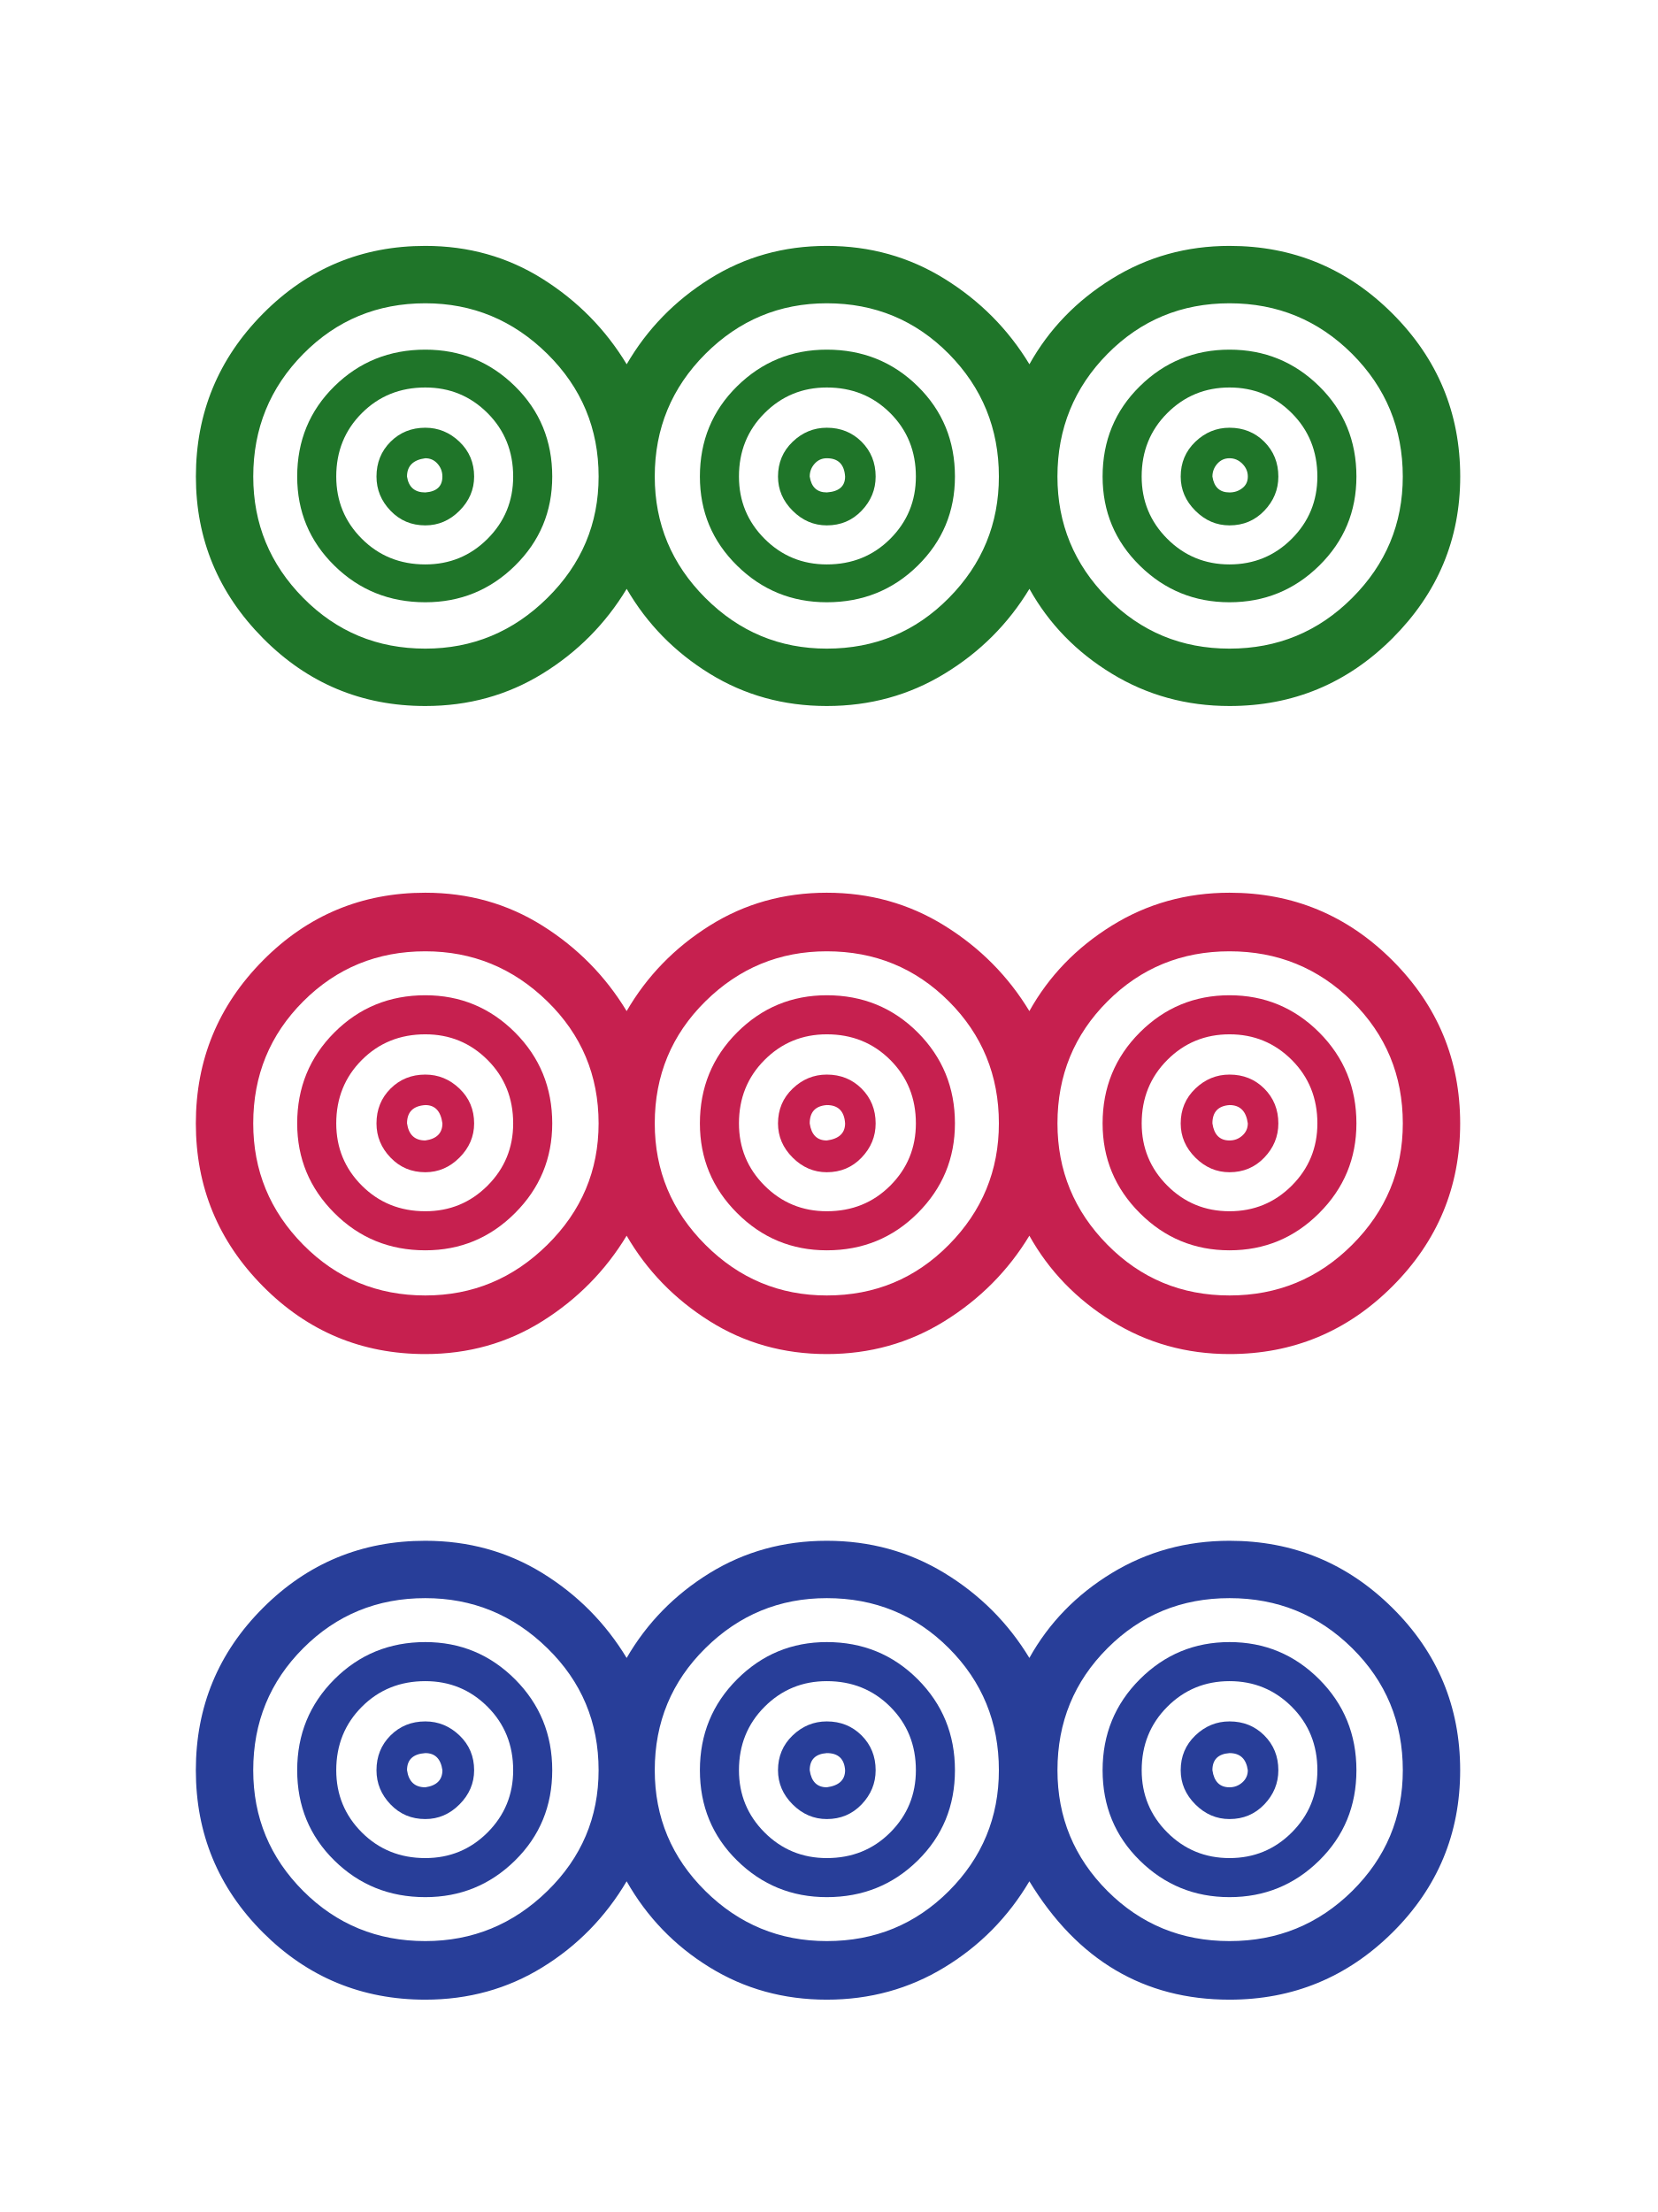
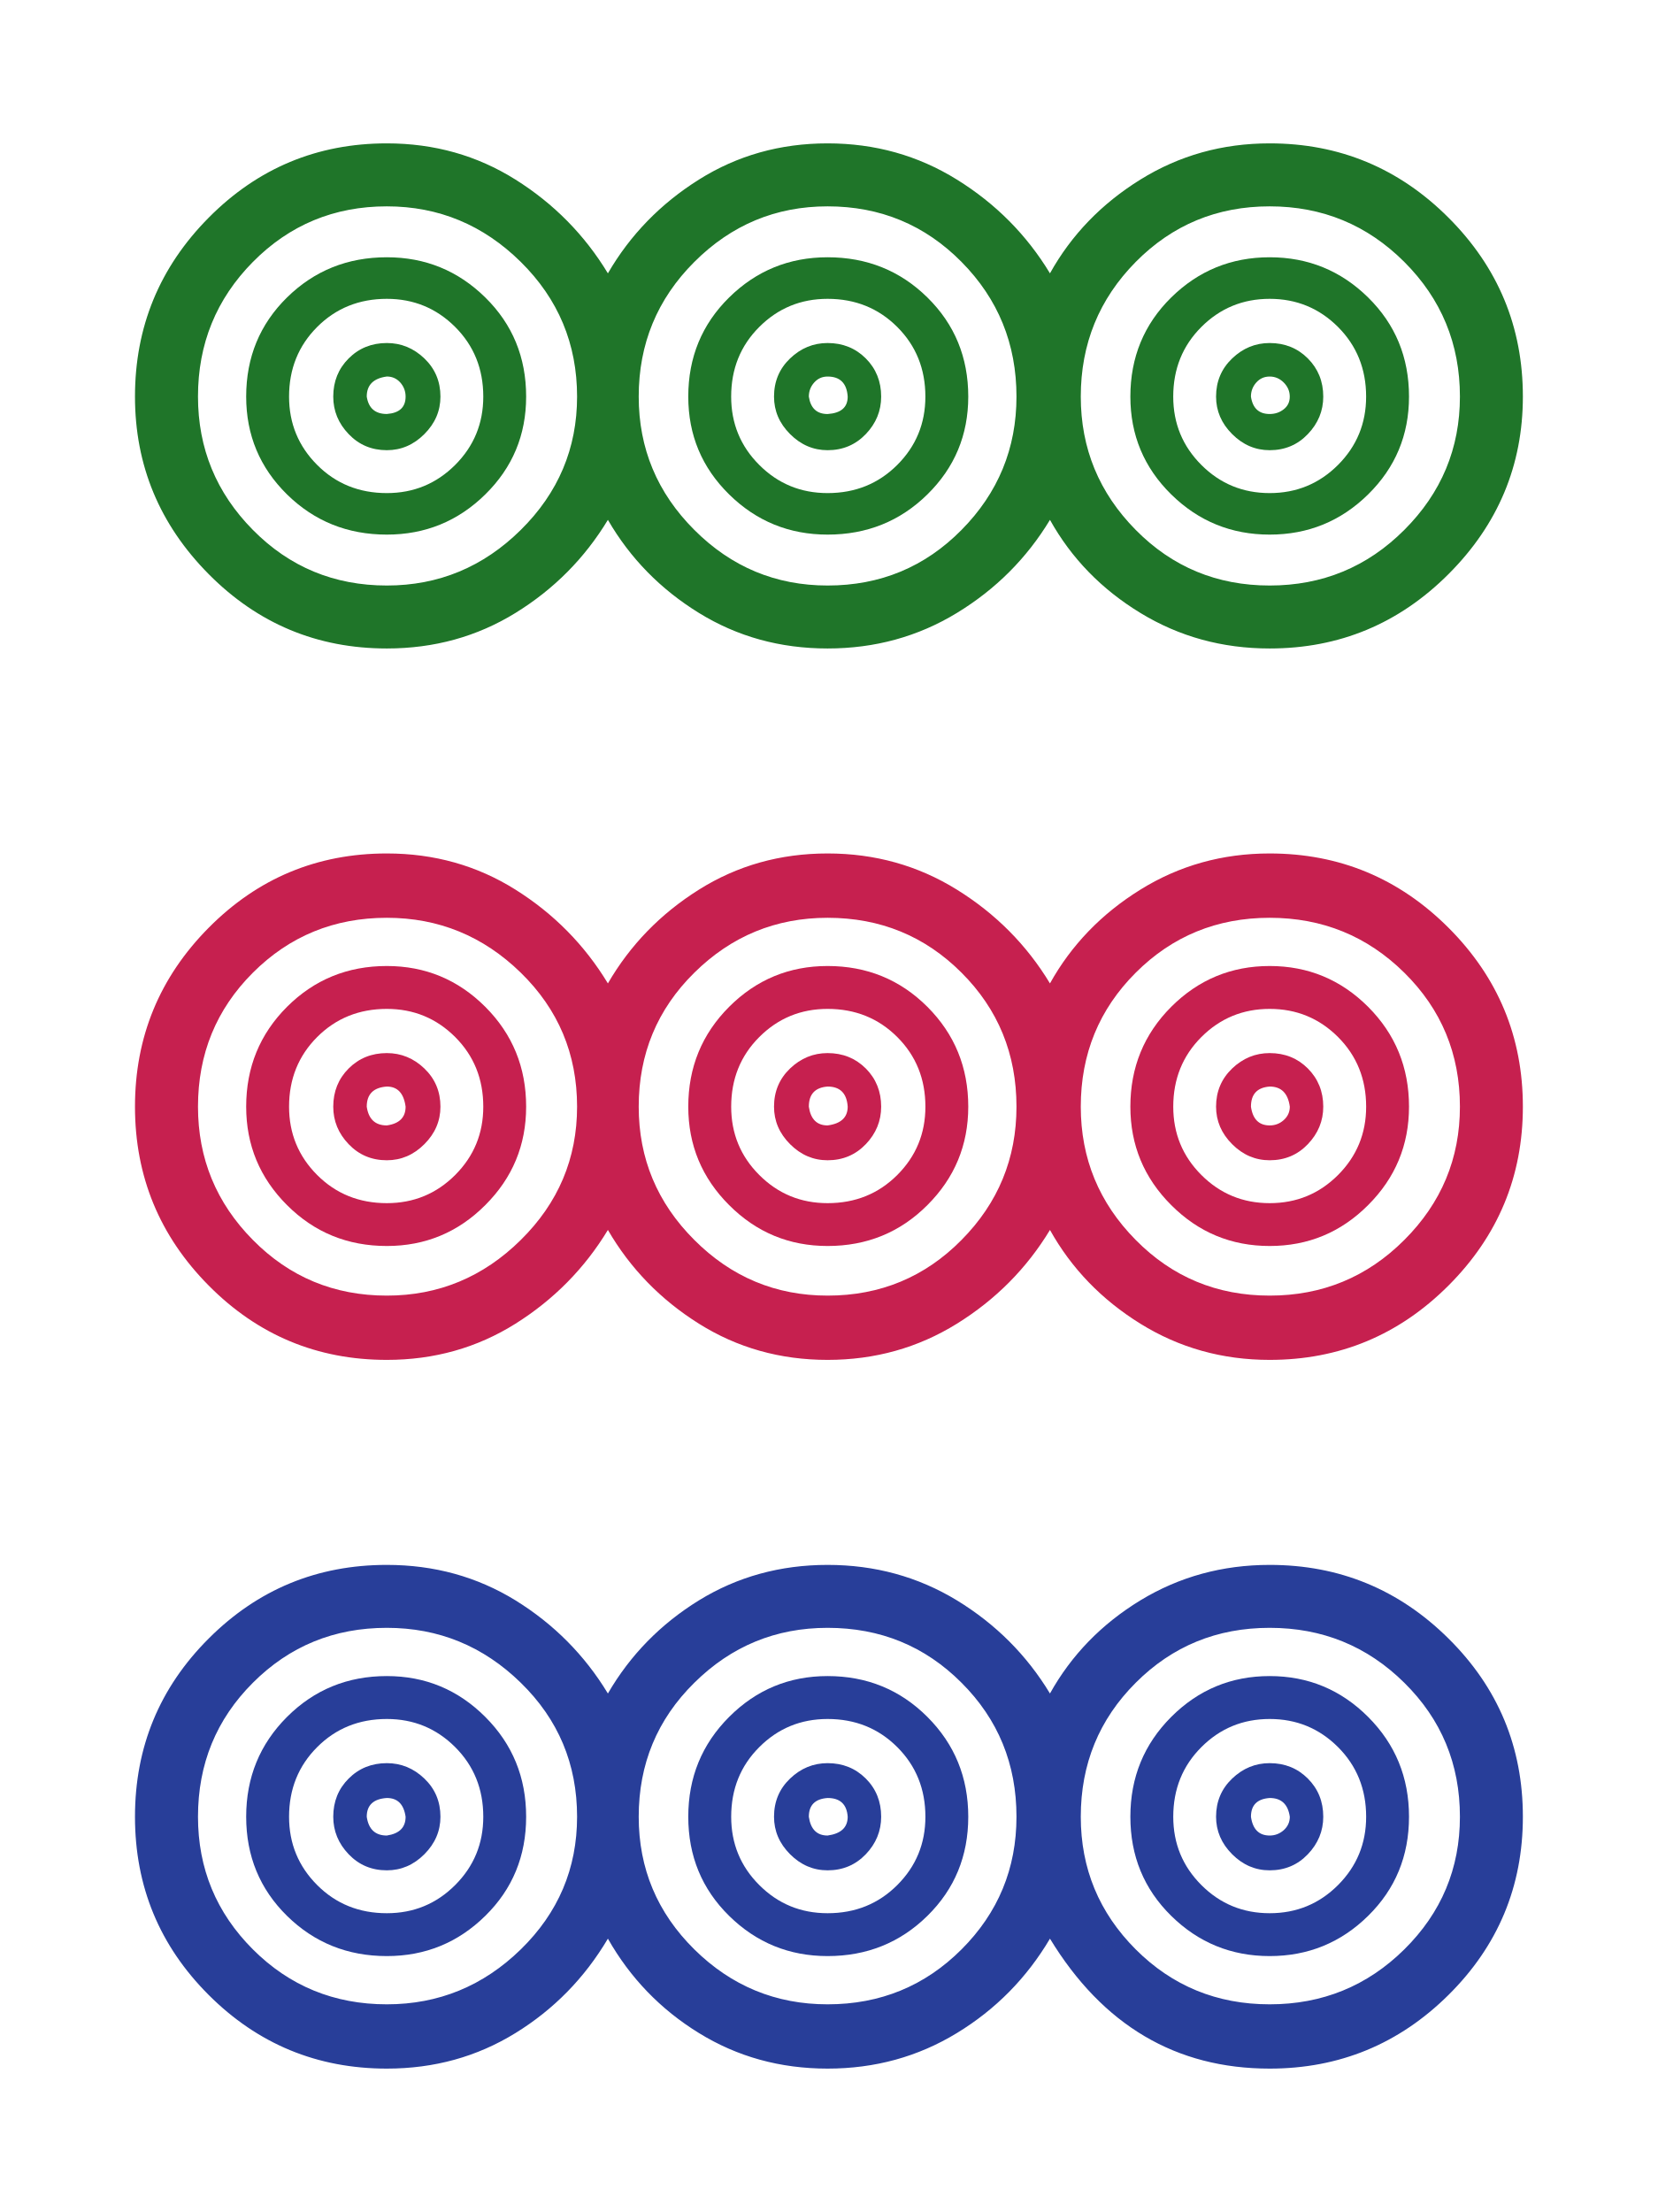
<svg xmlns="http://www.w3.org/2000/svg" version="1.1" id="Layer_1" x="0px" y="0px" width="66.334px" height="88.5px" viewBox="0 0 66.334 88.5" enable-background="new 0 0 66.334 88.5" xml:space="preserve">
  <g>
-     <g>
-       <path fill="#1F7529" d="M17.018,24.096c1.399,0,2.596-0.488,3.589-1.465c0.993-0.977,1.489-2.164,1.489-3.564    c0-1.432-0.497-2.637-1.489-3.613c-0.993-0.977-2.189-1.465-3.589-1.465c-1.433,0-2.645,0.488-3.638,1.465    c-0.993,0.977-1.489,2.182-1.489,3.613c0,1.4,0.496,2.588,1.489,3.564C14.373,23.608,15.585,24.096,17.018,24.096z M14.479,16.528    c0.684-0.684,1.53-1.025,2.539-1.025c0.977,0,1.807,0.342,2.49,1.025s1.025,1.529,1.025,2.539c0,0.977-0.342,1.807-1.025,2.49    s-1.514,1.025-2.49,1.025c-1.009,0-1.855-0.342-2.539-1.025s-1.025-1.514-1.025-2.49C13.453,18.057,13.795,17.211,14.479,16.528z" />
-       <path fill="#1F7529" d="M49.195,21.02c0.553,0,1.017-0.195,1.392-0.586c0.374-0.391,0.562-0.846,0.562-1.367    c0-0.553-0.188-1.018-0.562-1.393c-0.375-0.373-0.838-0.561-1.392-0.561c-0.521,0-0.977,0.188-1.367,0.561    c-0.391,0.375-0.586,0.84-0.586,1.393c0,0.521,0.195,0.977,0.586,1.367S48.674,21.02,49.195,21.02z M48.707,18.553    c0.13-0.146,0.293-0.219,0.488-0.219s0.366,0.072,0.513,0.219s0.22,0.318,0.22,0.514s-0.073,0.35-0.22,0.463    c-0.146,0.115-0.317,0.172-0.513,0.172c-0.391,0-0.619-0.211-0.684-0.635C48.512,18.872,48.577,18.7,48.707,18.553z" />
-       <path fill="#1F7529" d="M33.082,24.096c1.432,0,2.645-0.488,3.638-1.465c0.993-0.977,1.489-2.164,1.489-3.564    c0-1.432-0.497-2.637-1.489-3.613c-0.993-0.977-2.206-1.465-3.638-1.465c-1.4,0-2.596,0.488-3.589,1.465    c-0.993,0.977-1.489,2.182-1.489,3.613c0,1.4,0.496,2.588,1.489,3.564C30.486,23.608,31.682,24.096,33.082,24.096z M30.592,16.528    c0.684-0.684,1.514-1.025,2.49-1.025c1.009,0,1.855,0.342,2.539,1.025s1.025,1.529,1.025,2.539c0,0.977-0.342,1.807-1.025,2.49    s-1.53,1.025-2.539,1.025c-0.977,0-1.807-0.342-2.49-1.025s-1.025-1.514-1.025-2.49C29.566,18.057,29.908,17.211,30.592,16.528z" />
-       <path fill="#1F7529" d="M49.195,24.096c1.399,0,2.596-0.488,3.589-1.465c0.993-0.977,1.489-2.164,1.489-3.564    c0-1.432-0.497-2.637-1.489-3.613c-0.993-0.977-2.189-1.465-3.589-1.465c-1.4,0-2.596,0.488-3.589,1.465    c-0.993,0.977-1.489,2.182-1.489,3.613c0,1.4,0.496,2.588,1.489,3.564C46.599,23.608,47.795,24.096,49.195,24.096z M46.705,16.528    c0.684-0.684,1.514-1.025,2.49-1.025s1.807,0.342,2.49,1.025s1.025,1.529,1.025,2.539c0,0.977-0.342,1.807-1.025,2.49    s-1.514,1.025-2.49,1.025s-1.807-0.342-2.49-1.025s-1.025-1.514-1.025-2.49C45.68,18.057,46.021,17.211,46.705,16.528z" />
-       <path fill="#1F7529" d="M33.082,21.02c0.553,0,1.017-0.195,1.392-0.586c0.374-0.391,0.562-0.846,0.562-1.367    c0-0.553-0.188-1.018-0.562-1.393c-0.375-0.373-0.838-0.561-1.392-0.561c-0.521,0-0.977,0.188-1.367,0.561    c-0.391,0.375-0.586,0.84-0.586,1.393c0,0.521,0.195,0.977,0.586,1.367S32.561,21.02,33.082,21.02z M32.594,18.553    c0.13-0.146,0.293-0.219,0.488-0.219c0.456,0,0.7,0.244,0.732,0.732c0,0.391-0.244,0.602-0.732,0.635    c-0.391,0-0.619-0.211-0.684-0.635C32.398,18.872,32.463,18.7,32.594,18.553z" />
-       <path fill="#1F7529" d="M17.018,21.02c0.521,0,0.977-0.195,1.367-0.586s0.586-0.846,0.586-1.367c0-0.553-0.195-1.018-0.586-1.393    c-0.391-0.373-0.847-0.561-1.367-0.561c-0.554,0-1.018,0.188-1.392,0.561c-0.375,0.375-0.562,0.84-0.562,1.393    c0,0.521,0.187,0.977,0.562,1.367C16,20.825,16.464,21.02,17.018,21.02z M17.018,18.334c0.195,0,0.358,0.072,0.488,0.219    c0.13,0.146,0.195,0.318,0.195,0.514c0,0.391-0.228,0.602-0.684,0.635c-0.423,0-0.667-0.211-0.732-0.635    C16.285,18.643,16.529,18.399,17.018,18.334z" />
-       <path fill="#C6204F" d="M17.018,42.993c-0.554,0-1.018,0.188-1.392,0.561c-0.375,0.375-0.562,0.84-0.562,1.393    c0,0.521,0.187,0.977,0.562,1.367c0.374,0.391,0.838,0.586,1.392,0.586c0.521,0,0.977-0.195,1.367-0.586s0.586-0.846,0.586-1.367    c0-0.553-0.195-1.018-0.586-1.393C17.994,43.18,17.538,42.993,17.018,42.993z M17.018,45.629c-0.423,0-0.667-0.229-0.732-0.684    c0-0.455,0.244-0.699,0.732-0.732c0.391,0,0.618,0.244,0.684,0.732C17.701,45.336,17.473,45.565,17.018,45.629z" />
-       <path fill="#1F7529" d="M17.018,28.247c1.725,0,3.288-0.432,4.688-1.295c1.399-0.861,2.522-1.992,3.369-3.393    c0.813,1.4,1.92,2.531,3.32,3.393c1.399,0.863,2.962,1.295,4.688,1.295c1.725,0,3.296-0.432,4.712-1.295    c1.416-0.861,2.547-1.992,3.394-3.393c0.781,1.4,1.88,2.531,3.296,3.393c1.416,0.863,2.986,1.295,4.712,1.295    c2.539,0,4.712-0.904,6.519-2.711s2.71-3.963,2.71-6.469c0-2.539-0.903-4.713-2.71-6.52s-3.979-2.709-6.519-2.709    c-1.726,0-3.296,0.439-4.712,1.318s-2.515,2.018-3.296,3.418c-0.847-1.4-1.978-2.539-3.394-3.418s-2.987-1.318-4.712-1.318    c-1.726,0-3.288,0.439-4.688,1.318c-1.4,0.879-2.507,2.018-3.32,3.418c-0.847-1.4-1.97-2.539-3.369-3.418    c-1.4-0.879-2.962-1.318-4.688-1.318c-2.539,0-4.704,0.902-6.494,2.709c-1.791,1.807-2.686,3.98-2.686,6.52    c0,2.506,0.895,4.662,2.686,6.469C12.313,27.342,14.479,28.247,17.018,28.247z M44.312,14.159c1.334-1.35,2.962-2.025,4.883-2.025    c1.92,0,3.556,0.676,4.907,2.025c1.351,1.352,2.026,2.988,2.026,4.908c0,1.889-0.676,3.508-2.026,4.857    c-1.351,1.352-2.987,2.027-4.907,2.027c-1.921,0-3.548-0.676-4.883-2.027c-1.335-1.35-2.002-2.969-2.002-4.857    C42.311,17.147,42.978,15.51,44.312,14.159z M28.224,14.159c1.351-1.35,2.97-2.025,4.858-2.025c1.92,0,3.548,0.676,4.883,2.025    c1.334,1.352,2.002,2.988,2.002,4.908c0,1.889-0.667,3.508-2.002,4.857c-1.335,1.352-2.962,2.027-4.883,2.027    c-1.888,0-3.508-0.676-4.858-2.027c-1.351-1.35-2.026-2.969-2.026-4.857C26.197,17.147,26.873,15.51,28.224,14.159z     M12.135,14.159c1.334-1.35,2.962-2.025,4.883-2.025c1.888,0,3.516,0.676,4.883,2.025c1.367,1.352,2.051,2.988,2.051,4.908    c0,1.889-0.684,3.508-2.051,4.857c-1.367,1.352-2.995,2.027-4.883,2.027c-1.921,0-3.548-0.676-4.883-2.027    c-1.335-1.35-2.002-2.969-2.002-4.857C10.133,17.147,10.8,15.51,12.135,14.159z" />
-       <path fill="#C6204F" d="M17.018,39.819c-1.433,0-2.645,0.496-3.638,1.488c-0.993,0.994-1.489,2.207-1.489,3.639    c0,1.4,0.496,2.596,1.489,3.588c0.993,0.994,2.205,1.49,3.638,1.49c1.399,0,2.596-0.496,3.589-1.49    c0.993-0.992,1.489-2.188,1.489-3.588c0-1.432-0.497-2.645-1.489-3.639C19.613,40.315,18.417,39.819,17.018,39.819z     M19.508,47.436c-0.684,0.684-1.514,1.025-2.49,1.025c-1.009,0-1.855-0.342-2.539-1.025s-1.025-1.514-1.025-2.49    c0-1.01,0.342-1.855,1.025-2.539s1.53-1.025,2.539-1.025c0.977,0,1.807,0.342,2.49,1.025s1.025,1.529,1.025,2.539    C20.533,45.922,20.191,46.752,19.508,47.436z" />
-       <path fill="#C6204F" d="M33.082,42.993c-0.521,0-0.977,0.188-1.367,0.561c-0.391,0.375-0.586,0.84-0.586,1.393    c0,0.521,0.195,0.977,0.586,1.367s0.846,0.586,1.367,0.586c0.553,0,1.017-0.195,1.392-0.586c0.374-0.391,0.562-0.846,0.562-1.367    c0-0.553-0.188-1.018-0.562-1.393C34.099,43.18,33.635,42.993,33.082,42.993z M33.082,45.629c-0.391,0-0.619-0.229-0.684-0.684    c0-0.455,0.228-0.699,0.684-0.732c0.456,0,0.7,0.244,0.732,0.732C33.814,45.336,33.57,45.565,33.082,45.629z" />
-       <path fill="#C6204F" d="M49.195,42.993c-0.521,0-0.977,0.188-1.367,0.561c-0.391,0.375-0.586,0.84-0.586,1.393    c0,0.521,0.195,0.977,0.586,1.367s0.846,0.586,1.367,0.586c0.553,0,1.017-0.195,1.392-0.586c0.374-0.391,0.562-0.846,0.562-1.367    c0-0.553-0.188-1.018-0.562-1.393C50.212,43.18,49.749,42.993,49.195,42.993z M49.708,45.434    c-0.146,0.131-0.317,0.195-0.513,0.195c-0.391,0-0.619-0.229-0.684-0.684c0-0.455,0.228-0.699,0.684-0.732    c0.423,0,0.667,0.244,0.732,0.732C49.928,45.141,49.854,45.303,49.708,45.434z" />
-       <path fill="#C6204F" d="M49.195,35.717c-1.726,0-3.296,0.439-4.712,1.318s-2.515,2.018-3.296,3.418    c-0.847-1.4-1.978-2.539-3.394-3.418s-2.987-1.318-4.712-1.318c-1.726,0-3.288,0.439-4.688,1.318    c-1.4,0.879-2.507,2.018-3.32,3.418c-0.847-1.4-1.97-2.539-3.369-3.418c-1.4-0.879-2.962-1.318-4.688-1.318    c-2.539,0-4.704,0.902-6.494,2.709c-1.791,1.807-2.686,3.98-2.686,6.52s0.895,4.711,2.686,6.518    c1.79,1.807,3.955,2.711,6.494,2.711c1.725,0,3.288-0.439,4.688-1.318c1.399-0.879,2.522-2.018,3.369-3.418    c0.813,1.4,1.92,2.539,3.32,3.418c1.399,0.879,2.962,1.318,4.688,1.318c1.725,0,3.296-0.439,4.712-1.318s2.547-2.018,3.394-3.418    c0.781,1.4,1.88,2.539,3.296,3.418s2.986,1.318,4.712,1.318c2.539,0,4.712-0.904,6.519-2.711s2.71-3.979,2.71-6.518    s-0.903-4.713-2.71-6.52S51.734,35.717,49.195,35.717z M21.9,49.803c-1.367,1.352-2.995,2.027-4.883,2.027    c-1.921,0-3.548-0.676-4.883-2.027c-1.335-1.35-2.002-2.969-2.002-4.857c0-1.92,0.667-3.549,2.002-4.883    c1.334-1.334,2.962-2.002,4.883-2.002c1.888,0,3.516,0.668,4.883,2.002s2.051,2.963,2.051,4.883    C23.951,46.834,23.268,48.454,21.9,49.803z M37.965,49.803c-1.335,1.352-2.962,2.027-4.883,2.027    c-1.888,0-3.508-0.676-4.858-2.027c-1.351-1.35-2.026-2.969-2.026-4.857c0-1.92,0.675-3.549,2.026-4.883    c1.351-1.334,2.97-2.002,4.858-2.002c1.92,0,3.548,0.668,4.883,2.002c1.334,1.334,2.002,2.963,2.002,4.883    C39.967,46.834,39.299,48.454,37.965,49.803z M54.103,49.803c-1.351,1.352-2.987,2.027-4.907,2.027    c-1.921,0-3.548-0.676-4.883-2.027c-1.335-1.35-2.002-2.969-2.002-4.857c0-1.92,0.667-3.549,2.002-4.883    c1.334-1.334,2.962-2.002,4.883-2.002c1.92,0,3.556,0.668,4.907,2.002c1.351,1.334,2.026,2.963,2.026,4.883    C56.129,46.834,55.453,48.454,54.103,49.803z" />
-       <path fill="#C6204F" d="M49.195,39.819c-1.4,0-2.596,0.496-3.589,1.488c-0.993,0.994-1.489,2.207-1.489,3.639    c0,1.4,0.496,2.596,1.489,3.588c0.993,0.994,2.189,1.49,3.589,1.49c1.399,0,2.596-0.496,3.589-1.49    c0.993-0.992,1.489-2.188,1.489-3.588c0-1.432-0.497-2.645-1.489-3.639C51.791,40.315,50.595,39.819,49.195,39.819z     M51.686,47.436c-0.684,0.684-1.514,1.025-2.49,1.025s-1.807-0.342-2.49-1.025s-1.025-1.514-1.025-2.49    c0-1.01,0.342-1.855,1.025-2.539s1.514-1.025,2.49-1.025s1.807,0.342,2.49,1.025s1.025,1.529,1.025,2.539    C52.711,45.922,52.369,46.752,51.686,47.436z" />
-       <path fill="#C6204F" d="M33.082,39.819c-1.4,0-2.596,0.496-3.589,1.488c-0.993,0.994-1.489,2.207-1.489,3.639    c0,1.4,0.496,2.596,1.489,3.588c0.993,0.994,2.189,1.49,3.589,1.49c1.432,0,2.645-0.496,3.638-1.49    c0.993-0.992,1.489-2.188,1.489-3.588c0-1.432-0.497-2.645-1.489-3.639C35.727,40.315,34.514,39.819,33.082,39.819z     M35.621,47.436c-0.684,0.684-1.53,1.025-2.539,1.025c-0.977,0-1.807-0.342-2.49-1.025s-1.025-1.514-1.025-2.49    c0-1.01,0.342-1.855,1.025-2.539s1.514-1.025,2.49-1.025c1.009,0,1.855,0.342,2.539,1.025s1.025,1.529,1.025,2.539    C36.646,45.922,36.305,46.752,35.621,47.436z" />
-       <path fill="#283E99" d="M17.018,65.698c-1.433,0-2.645,0.496-3.638,1.488c-0.993,0.994-1.489,2.205-1.489,3.639    c0,1.432,0.496,2.637,1.489,3.613c0.993,0.977,2.205,1.465,3.638,1.465c1.399,0,2.596-0.488,3.589-1.465    c0.993-0.977,1.489-2.182,1.489-3.613c0-1.434-0.497-2.645-1.489-3.639C19.613,66.194,18.417,65.698,17.018,65.698z     M19.508,73.315c-0.684,0.684-1.514,1.025-2.49,1.025c-1.009,0-1.855-0.342-2.539-1.025s-1.025-1.514-1.025-2.49    c0-1.01,0.342-1.855,1.025-2.539s1.53-1.025,2.539-1.025c0.977,0,1.807,0.342,2.49,1.025s1.025,1.529,1.025,2.539    C20.533,71.801,20.191,72.631,19.508,73.315z" />
-       <path fill="#283E99" d="M17.018,68.872c-0.554,0-1.018,0.188-1.392,0.561c-0.375,0.375-0.562,0.838-0.562,1.393    c0,0.52,0.187,0.977,0.562,1.367c0.374,0.391,0.838,0.586,1.392,0.586c0.521,0,0.977-0.195,1.367-0.586s0.586-0.848,0.586-1.367    c0-0.555-0.195-1.018-0.586-1.393C17.994,69.059,17.538,68.872,17.018,68.872z M17.018,71.508c-0.423,0-0.667-0.229-0.732-0.684    c0-0.424,0.244-0.652,0.732-0.684c0.391,0,0.618,0.227,0.684,0.684C17.701,71.215,17.473,71.442,17.018,71.508z" />
-       <path fill="#283E99" d="M49.195,61.645c-1.726,0-3.296,0.432-4.712,1.293c-1.416,0.863-2.515,1.994-3.296,3.395    c-0.847-1.4-1.978-2.531-3.394-3.395c-1.416-0.861-2.987-1.293-4.712-1.293c-1.726,0-3.288,0.432-4.688,1.293    c-1.4,0.863-2.507,1.994-3.32,3.395c-0.847-1.4-1.97-2.531-3.369-3.395c-1.4-0.861-2.962-1.293-4.688-1.293    c-2.539,0-4.704,0.895-6.494,2.686c-1.791,1.789-2.686,3.955-2.686,6.494s0.895,4.703,2.686,6.494    c1.79,1.789,3.955,2.686,6.494,2.686c1.725,0,3.288-0.432,4.688-1.295c1.399-0.861,2.522-2.01,3.369-3.441    c0.813,1.432,1.92,2.58,3.32,3.441c1.399,0.863,2.962,1.295,4.688,1.295c1.725,0,3.296-0.432,4.712-1.295    c1.416-0.861,2.547-2.01,3.394-3.441c1.92,3.156,4.59,4.736,8.008,4.736c2.539,0,4.712-0.896,6.519-2.686    c1.807-1.791,2.71-3.955,2.71-6.494s-0.903-4.705-2.71-6.494C53.907,62.54,51.734,61.645,49.195,61.645z M21.9,75.659    c-1.367,1.334-2.995,2.002-4.883,2.002c-1.921,0-3.548-0.668-4.883-2.002c-1.335-1.336-2.002-2.947-2.002-4.834    c0-1.922,0.667-3.549,2.002-4.883c1.334-1.336,2.962-2.002,4.883-2.002c1.888,0,3.516,0.666,4.883,2.002    c1.367,1.334,2.051,2.961,2.051,4.883C23.951,72.711,23.268,74.323,21.9,75.659z M37.965,75.659    c-1.335,1.334-2.962,2.002-4.883,2.002c-1.888,0-3.508-0.668-4.858-2.002c-1.351-1.336-2.026-2.947-2.026-4.834    c0-1.922,0.675-3.549,2.026-4.883c1.351-1.336,2.97-2.002,4.858-2.002c1.92,0,3.548,0.666,4.883,2.002    c1.334,1.334,2.002,2.961,2.002,4.883C39.967,72.711,39.299,74.323,37.965,75.659z M54.103,75.659    c-1.351,1.334-2.987,2.002-4.907,2.002c-1.921,0-3.548-0.668-4.883-2.002c-1.335-1.336-2.002-2.947-2.002-4.834    c0-1.922,0.667-3.549,2.002-4.883c1.334-1.336,2.962-2.002,4.883-2.002c1.92,0,3.556,0.666,4.907,2.002    c1.351,1.334,2.026,2.961,2.026,4.883C56.129,72.711,55.453,74.323,54.103,75.659z" />
-       <path fill="#283E99" d="M33.082,68.872c-0.521,0-0.977,0.188-1.367,0.561c-0.391,0.375-0.586,0.838-0.586,1.393    c0,0.52,0.195,0.977,0.586,1.367s0.846,0.586,1.367,0.586c0.553,0,1.017-0.195,1.392-0.586c0.374-0.391,0.562-0.848,0.562-1.367    c0-0.555-0.188-1.018-0.562-1.393C34.099,69.059,33.635,68.872,33.082,68.872z M33.082,71.508c-0.391,0-0.619-0.229-0.684-0.684    c0-0.424,0.228-0.652,0.684-0.684c0.456,0,0.7,0.227,0.732,0.684C33.814,71.215,33.57,71.442,33.082,71.508z" />
-       <path fill="#283E99" d="M49.195,65.698c-1.4,0-2.596,0.496-3.589,1.488c-0.993,0.994-1.489,2.205-1.489,3.639    c0,1.432,0.496,2.637,1.489,3.613c0.993,0.977,2.189,1.465,3.589,1.465c1.399,0,2.596-0.488,3.589-1.465    c0.993-0.977,1.489-2.182,1.489-3.613c0-1.434-0.497-2.645-1.489-3.639C51.791,66.194,50.595,65.698,49.195,65.698z     M51.686,73.315c-0.684,0.684-1.514,1.025-2.49,1.025s-1.807-0.342-2.49-1.025s-1.025-1.514-1.025-2.49    c0-1.01,0.342-1.855,1.025-2.539s1.514-1.025,2.49-1.025s1.807,0.342,2.49,1.025s1.025,1.529,1.025,2.539    C52.711,71.801,52.369,72.631,51.686,73.315z" />
-       <path fill="#283E99" d="M33.082,65.698c-1.4,0-2.596,0.496-3.589,1.488c-0.993,0.994-1.489,2.205-1.489,3.639    c0,1.432,0.496,2.637,1.489,3.613c0.993,0.977,2.189,1.465,3.589,1.465c1.432,0,2.645-0.488,3.638-1.465    c0.993-0.977,1.489-2.182,1.489-3.613c0-1.434-0.497-2.645-1.489-3.639C35.727,66.194,34.514,65.698,33.082,65.698z     M35.621,73.315c-0.684,0.684-1.53,1.025-2.539,1.025c-0.977,0-1.807-0.342-2.49-1.025s-1.025-1.514-1.025-2.49    c0-1.01,0.342-1.855,1.025-2.539s1.514-1.025,2.49-1.025c1.009,0,1.855,0.342,2.539,1.025s1.025,1.529,1.025,2.539    C36.646,71.801,36.305,72.631,35.621,73.315z" />
-       <path fill="#283E99" d="M49.195,68.872c-0.521,0-0.977,0.188-1.367,0.561c-0.391,0.375-0.586,0.838-0.586,1.393    c0,0.52,0.195,0.977,0.586,1.367s0.846,0.586,1.367,0.586c0.553,0,1.017-0.195,1.392-0.586c0.374-0.391,0.562-0.848,0.562-1.367    c0-0.555-0.188-1.018-0.562-1.393C50.212,69.059,49.749,68.872,49.195,68.872z M49.708,71.313    c-0.146,0.129-0.317,0.195-0.513,0.195c-0.391,0-0.619-0.229-0.684-0.684c0-0.424,0.228-0.652,0.684-0.684    c0.423,0,0.667,0.227,0.732,0.684C49.928,71.02,49.854,71.182,49.708,71.313z" />
-     </g>
+     <path fill="#1F7529" d="M15.478,21.389c1.536,0,2.85-0.536,3.939-1.608c1.091-1.072,1.635-2.376,1.635-3.913   c0-1.572-0.544-2.895-1.635-3.967c-1.09-1.072-2.403-1.608-3.939-1.608c-1.572,0-2.903,0.536-3.994,1.608   c-1.09,1.072-1.634,2.395-1.634,3.967c0,1.537,0.544,2.841,1.634,3.913C12.575,20.853,13.906,21.389,15.478,21.389z M12.691,13.081   c0.75-0.75,1.68-1.125,2.787-1.125c1.072,0,1.982,0.375,2.734,1.125c0.75,0.75,1.125,1.679,1.125,2.788   c0,1.072-0.375,1.983-1.125,2.733c-0.752,0.75-1.662,1.126-2.734,1.126c-1.107,0-2.037-0.375-2.787-1.126   c-0.75-0.75-1.125-1.662-1.125-2.733C11.566,14.76,11.941,13.831,12.691,13.081z" />
+     <path fill="#1F7529" d="M50.802,18.012c0.607,0,1.117-0.214,1.527-0.644c0.41-0.428,0.617-0.928,0.617-1.5   c0-0.607-0.207-1.117-0.617-1.528c-0.41-0.41-0.92-0.616-1.527-0.616c-0.572,0-1.072,0.206-1.501,0.616   c-0.429,0.411-0.644,0.921-0.644,1.528c0,0.572,0.215,1.072,0.644,1.5C49.73,17.797,50.23,18.012,50.802,18.012z M50.266,15.304   c0.143-0.161,0.321-0.239,0.536-0.239s0.402,0.079,0.562,0.239c0.161,0.161,0.242,0.35,0.242,0.564   c0,0.214-0.081,0.383-0.242,0.507c-0.16,0.127-0.348,0.189-0.562,0.189c-0.43,0-0.68-0.231-0.75-0.696   C50.052,15.653,50.123,15.465,50.266,15.304z" />
+     <path fill="#1F7529" d="M33.114,21.389c1.571,0,2.903-0.536,3.993-1.608c1.09-1.072,1.635-2.376,1.635-3.913   c0-1.572-0.545-2.895-1.635-3.967s-2.422-1.608-3.993-1.608c-1.537,0-2.851,0.536-3.94,1.608s-1.635,2.395-1.635,3.967   c0,1.537,0.545,2.841,1.635,3.913C30.263,20.853,31.577,21.389,33.114,21.389z M30.38,13.081c0.75-0.75,1.661-1.125,2.733-1.125   c1.107,0,2.036,0.375,2.787,1.125s1.126,1.679,1.126,2.788c0,1.072-0.375,1.983-1.126,2.733c-0.751,0.75-1.68,1.126-2.787,1.126   c-1.072,0-1.983-0.375-2.733-1.126c-0.752-0.75-1.125-1.662-1.125-2.733C29.255,14.76,29.628,13.831,30.38,13.081z" />
+     <path fill="#1F7529" d="M50.802,21.389c1.536,0,2.85-0.536,3.939-1.608c1.09-1.072,1.636-2.376,1.636-3.913   c0-1.572-0.546-2.895-1.636-3.967s-2.403-1.608-3.939-1.608s-2.85,0.536-3.939,1.608s-1.635,2.395-1.635,3.967   c0,1.537,0.545,2.841,1.635,3.913C47.953,20.853,49.266,21.389,50.802,21.389z M48.069,13.081c0.751-0.75,1.661-1.125,2.733-1.125   s1.983,0.375,2.734,1.125c0.749,0.75,1.125,1.679,1.125,2.788c0,1.072-0.376,1.983-1.125,2.733   c-0.751,0.75-1.662,1.126-2.734,1.126s-1.982-0.375-2.733-1.126c-0.751-0.75-1.126-1.662-1.126-2.733   C46.943,14.76,47.318,13.831,48.069,13.081z" />
+     <path fill="#1F7529" d="M33.114,18.012c0.607,0,1.116-0.214,1.528-0.644c0.41-0.428,0.615-0.928,0.615-1.5   c0-0.607-0.205-1.117-0.615-1.528c-0.412-0.41-0.921-0.616-1.528-0.616c-0.572,0-1.072,0.206-1.501,0.616   c-0.429,0.411-0.643,0.921-0.643,1.528c0,0.572,0.214,1.072,0.643,1.5C32.042,17.797,32.542,18.012,33.114,18.012z M32.578,15.304   c0.143-0.161,0.322-0.239,0.536-0.239c0.499,0,0.769,0.268,0.804,0.804c0,0.429-0.268,0.66-0.804,0.696   c-0.429,0-0.68-0.231-0.751-0.696C32.363,15.653,32.434,15.465,32.578,15.304z" />
+     <path fill="#1F7529" d="M15.478,18.012c0.572,0,1.072-0.214,1.501-0.644c0.429-0.428,0.644-0.928,0.644-1.5   c0-0.607-0.215-1.117-0.644-1.528c-0.429-0.41-0.929-0.616-1.501-0.616c-0.607,0-1.117,0.206-1.527,0.616   c-0.411,0.411-0.617,0.921-0.617,1.528c0,0.572,0.206,1.072,0.617,1.5C14.361,17.797,14.871,18.012,15.478,18.012z M15.478,15.064   c0.215,0,0.393,0.079,0.537,0.239c0.142,0.161,0.214,0.35,0.214,0.564c0,0.429-0.25,0.66-0.751,0.696   c-0.465,0-0.732-0.231-0.804-0.696C14.674,15.402,14.943,15.135,15.478,15.064z" />
+     <path fill="#C6204F" d="M15.478,42.133c-0.607,0-1.117,0.206-1.527,0.615c-0.411,0.412-0.617,0.922-0.617,1.529   c0,0.572,0.206,1.072,0.617,1.501c0.41,0.429,0.92,0.643,1.527,0.643c0.572,0,1.072-0.214,1.501-0.643s0.644-0.929,0.644-1.501   c0-0.607-0.215-1.117-0.644-1.529C16.55,42.339,16.05,42.133,15.478,42.133z M15.478,45.027c-0.465,0-0.732-0.251-0.804-0.75   c0-0.5,0.269-0.768,0.804-0.805c0.43,0,0.679,0.269,0.751,0.805C16.229,44.706,15.979,44.957,15.478,45.027z" />
+     <path fill="#1F7529" d="M15.478,25.945c1.895,0,3.609-0.474,5.146-1.421c1.535-0.946,2.769-2.187,3.699-3.725   c0.892,1.538,2.107,2.778,3.644,3.725c1.536,0.948,3.252,1.421,5.146,1.421c1.894,0,3.618-0.474,5.173-1.421   c1.554-0.946,2.795-2.187,3.725-3.725c0.857,1.538,2.064,2.778,3.619,3.725c1.555,0.948,3.277,1.421,5.172,1.421   c2.787,0,5.173-0.993,7.156-2.976c1.982-1.983,2.975-4.351,2.975-7.102c0-2.788-0.992-5.174-2.975-7.157   c-1.983-1.983-4.369-2.974-7.156-2.974c-1.895,0-3.617,0.483-5.172,1.448s-2.762,2.214-3.619,3.752   c-0.93-1.538-2.171-2.788-3.725-3.752c-1.555-0.965-3.279-1.448-5.173-1.448c-1.895,0-3.61,0.483-5.146,1.448   s-2.752,2.214-3.644,3.752c-0.931-1.538-2.164-2.788-3.699-3.752c-1.537-0.965-3.252-1.448-5.146-1.448   c-2.787,0-5.164,0.991-7.129,2.974c-1.966,1.983-2.948,4.37-2.948,7.157c0,2.751,0.982,5.118,2.948,7.102   C10.314,24.952,12.691,25.945,15.478,25.945z M45.442,10.48c1.465-1.482,3.252-2.224,5.36-2.224c2.107,0,3.904,0.742,5.387,2.224   c1.483,1.482,2.225,3.279,2.225,5.388c0,2.073-0.741,3.85-2.225,5.333c-1.482,1.484-3.279,2.225-5.387,2.225   c-2.108,0-3.896-0.741-5.36-2.225c-1.465-1.482-2.198-3.26-2.198-5.333C43.244,13.76,43.977,11.963,45.442,10.48z M27.781,10.48   c1.482-1.482,3.26-2.224,5.333-2.224c2.107,0,3.896,0.742,5.359,2.224c1.466,1.482,2.198,3.279,2.198,5.388   c0,2.073-0.732,3.85-2.198,5.333c-1.464,1.484-3.252,2.225-5.359,2.225c-2.073,0-3.851-0.741-5.333-2.225   c-1.484-1.482-2.225-3.26-2.225-5.333C25.556,13.76,26.296,11.963,27.781,10.48z M10.118,10.48c1.466-1.482,3.252-2.224,5.36-2.224   c2.072,0,3.859,0.742,5.36,2.224c1.501,1.482,2.252,3.279,2.252,5.388c0,2.073-0.751,3.85-2.252,5.333   c-1.501,1.484-3.288,2.225-5.36,2.225c-2.108,0-3.895-0.741-5.36-2.225c-1.465-1.482-2.196-3.26-2.196-5.333   C7.921,13.76,8.653,11.963,10.118,10.48z" />
+     <path fill="#C6204F" d="M15.478,38.649c-1.572,0-2.903,0.544-3.994,1.633c-1.09,1.091-1.634,2.423-1.634,3.995   c0,1.537,0.544,2.85,1.634,3.938c1.091,1.092,2.422,1.636,3.994,1.636c1.536,0,2.85-0.544,3.939-1.636   c1.091-1.088,1.635-2.401,1.635-3.938c0-1.572-0.544-2.903-1.635-3.995C18.328,39.194,17.014,38.649,15.478,38.649z M18.212,47.011   c-0.752,0.751-1.662,1.126-2.734,1.126c-1.107,0-2.037-0.375-2.787-1.126c-0.75-0.75-1.125-1.661-1.125-2.733   c0-1.108,0.375-2.037,1.125-2.788c0.75-0.75,1.68-1.125,2.787-1.125c1.072,0,1.982,0.375,2.734,1.125   c0.75,0.75,1.125,1.679,1.125,2.788C19.337,45.35,18.962,46.26,18.212,47.011z" />
+     <path fill="#C6204F" d="M33.114,42.133c-0.572,0-1.072,0.206-1.501,0.615c-0.429,0.412-0.643,0.922-0.643,1.529   c0,0.572,0.214,1.072,0.643,1.501s0.929,0.643,1.501,0.643c0.607,0,1.116-0.214,1.528-0.643c0.41-0.429,0.615-0.929,0.615-1.501   c0-0.607-0.205-1.117-0.615-1.529C34.23,42.339,33.721,42.133,33.114,42.133z M33.114,45.027c-0.429,0-0.68-0.251-0.751-0.75   c0-0.5,0.25-0.768,0.751-0.805c0.499,0,0.769,0.269,0.804,0.805C33.917,44.706,33.65,44.957,33.114,45.027z" />
+     <path fill="#C6204F" d="M50.802,42.133c-0.572,0-1.072,0.206-1.501,0.615c-0.429,0.412-0.644,0.922-0.644,1.529   c0,0.572,0.215,1.072,0.644,1.501s0.929,0.643,1.501,0.643c0.607,0,1.117-0.214,1.527-0.643s0.617-0.929,0.617-1.501   c0-0.607-0.207-1.117-0.617-1.529C51.919,42.339,51.41,42.133,50.802,42.133z M51.365,44.813c-0.16,0.144-0.348,0.214-0.562,0.214   c-0.43,0-0.68-0.251-0.75-0.75c0-0.5,0.249-0.768,0.75-0.805c0.465,0,0.732,0.269,0.805,0.805   C51.607,44.491,51.526,44.67,51.365,44.813z" />
+     <path fill="#C6204F" d="M50.802,34.146c-1.895,0-3.617,0.482-5.172,1.447c-1.555,0.964-2.762,2.214-3.619,3.752   c-0.93-1.538-2.171-2.788-3.725-3.752c-1.555-0.965-3.279-1.447-5.173-1.447c-1.895,0-3.61,0.482-5.146,1.447   c-1.536,0.964-2.752,2.214-3.644,3.752c-0.931-1.538-2.164-2.788-3.699-3.752c-1.537-0.965-3.252-1.447-5.146-1.447   c-2.787,0-5.164,0.991-7.129,2.973c-1.966,1.984-2.948,4.37-2.948,7.158c0,2.787,0.982,5.171,2.948,7.155   c1.965,1.984,4.342,2.976,7.129,2.976c1.895,0,3.609-0.483,5.146-1.447c1.535-0.965,2.769-2.215,3.699-3.752   c0.892,1.537,2.107,2.788,3.644,3.752c1.536,0.964,3.252,1.447,5.146,1.447c1.894,0,3.618-0.483,5.173-1.447   c1.554-0.965,2.795-2.215,3.725-3.752c0.857,1.537,2.064,2.788,3.619,3.752c1.555,0.964,3.277,1.447,5.172,1.447   c2.787,0,5.173-0.992,7.156-2.976c1.982-1.984,2.975-4.368,2.975-7.155c0-2.788-0.992-5.174-2.975-7.158   C55.975,35.138,53.589,34.146,50.802,34.146z M20.838,49.609c-1.501,1.484-3.288,2.227-5.36,2.227c-2.108,0-3.895-0.742-5.36-2.227   c-1.465-1.481-2.196-3.258-2.196-5.332c0-2.108,0.731-3.896,2.196-5.36c1.466-1.464,3.252-2.197,5.36-2.197   c2.072,0,3.859,0.732,5.36,2.197s2.252,3.252,2.252,5.36C23.09,46.351,22.339,48.128,20.838,49.609z M38.473,49.609   c-1.464,1.484-3.252,2.227-5.359,2.227c-2.073,0-3.851-0.742-5.333-2.227c-1.484-1.481-2.225-3.258-2.225-5.332   c0-2.108,0.74-3.896,2.225-5.36c1.482-1.464,3.26-2.197,5.333-2.197c2.107,0,3.896,0.732,5.359,2.197   c1.466,1.464,2.198,3.252,2.198,5.36C40.671,46.351,39.939,48.128,38.473,49.609z M56.189,49.609   c-1.482,1.484-3.279,2.227-5.387,2.227c-2.108,0-3.896-0.742-5.36-2.227c-1.465-1.481-2.198-3.258-2.198-5.332   c0-2.108,0.733-3.896,2.198-5.36s3.252-2.197,5.36-2.197c2.107,0,3.904,0.732,5.387,2.197c1.483,1.464,2.225,3.252,2.225,5.36   C58.414,46.351,57.672,48.128,56.189,49.609z" />
+     <path fill="#C6204F" d="M50.802,38.649c-1.536,0-2.85,0.544-3.939,1.633c-1.09,1.091-1.635,2.423-1.635,3.995   c0,1.537,0.545,2.85,1.635,3.938c1.09,1.092,2.403,1.636,3.939,1.636s2.85-0.544,3.939-1.636c1.09-1.088,1.636-2.401,1.636-3.938   c0-1.572-0.546-2.903-1.636-3.995C53.652,39.194,52.338,38.649,50.802,38.649z M53.537,47.011   c-0.751,0.751-1.662,1.126-2.734,1.126s-1.982-0.375-2.733-1.126c-0.751-0.75-1.126-1.661-1.126-2.733   c0-1.108,0.375-2.037,1.126-2.788c0.751-0.75,1.661-1.125,2.733-1.125s1.983,0.375,2.734,1.125c0.749,0.75,1.125,1.679,1.125,2.788   C54.662,45.35,54.286,46.26,53.537,47.011z" />
+     <path fill="#C6204F" d="M33.114,38.649c-1.537,0-2.851,0.544-3.94,1.633c-1.09,1.091-1.635,2.423-1.635,3.995   c0,1.537,0.545,2.85,1.635,3.938c1.09,1.092,2.403,1.636,3.94,1.636c1.571,0,2.903-0.544,3.993-1.636   c1.09-1.088,1.635-2.401,1.635-3.938c0-1.572-0.545-2.903-1.635-3.995C36.017,39.194,34.685,38.649,33.114,38.649z M35.901,47.011   c-0.751,0.751-1.68,1.126-2.787,1.126c-1.072,0-1.983-0.375-2.733-1.126c-0.752-0.75-1.125-1.661-1.125-2.733   c0-1.108,0.373-2.037,1.125-2.788c0.75-0.75,1.661-1.125,2.733-1.125c1.107,0,2.036,0.375,2.787,1.125   c0.751,0.75,1.126,1.679,1.126,2.788C37.027,45.35,36.652,46.26,35.901,47.011z" />
+     <path fill="#283E99" d="M15.478,67.058c-1.572,0-2.903,0.544-3.994,1.634c-1.09,1.091-1.634,2.421-1.634,3.994   c0,1.571,0.544,2.895,1.634,3.966c1.091,1.072,2.422,1.609,3.994,1.609c1.536,0,2.85-0.537,3.939-1.609   c1.091-1.071,1.635-2.395,1.635-3.966c0-1.573-0.544-2.903-1.635-3.994C18.328,67.603,17.014,67.058,15.478,67.058z M18.212,75.42   c-0.752,0.751-1.662,1.126-2.734,1.126c-1.107,0-2.037-0.375-2.787-1.126c-0.75-0.75-1.125-1.661-1.125-2.733   c0-1.108,0.375-2.037,1.125-2.787c0.75-0.751,1.68-1.125,2.787-1.125c1.072,0,1.982,0.375,2.734,1.125   c0.75,0.75,1.125,1.679,1.125,2.787C19.337,73.759,18.962,74.67,18.212,75.42z" />
+     <path fill="#283E99" d="M15.478,70.542c-0.607,0-1.117,0.206-1.527,0.616c-0.411,0.41-0.617,0.92-0.617,1.528   c0,0.57,0.206,1.072,0.617,1.501c0.41,0.429,0.92,0.643,1.527,0.643c0.572,0,1.072-0.214,1.501-0.643s0.644-0.931,0.644-1.501   c0-0.608-0.215-1.118-0.644-1.528S16.05,70.542,15.478,70.542z M15.478,73.438c-0.465,0-0.732-0.252-0.804-0.751   c0-0.466,0.269-0.716,0.804-0.751c0.43,0,0.679,0.249,0.751,0.751C16.229,73.115,15.979,73.363,15.478,73.438z" />
+     <path fill="#283E99" d="M50.802,62.61c-1.895,0-3.617,0.474-5.172,1.418c-1.555,0.948-2.762,2.19-3.619,3.727   c-0.93-1.537-2.171-2.778-3.725-3.727c-1.555-0.945-3.279-1.418-5.173-1.418c-1.895,0-3.61,0.474-5.146,1.418   c-1.536,0.948-2.752,2.19-3.644,3.727c-0.931-1.537-2.164-2.778-3.699-3.727c-1.537-0.945-3.252-1.418-5.146-1.418   c-2.787,0-5.164,0.981-7.129,2.947c-1.966,1.964-2.948,4.342-2.948,7.129c0,2.788,0.982,5.163,2.948,7.129   c1.965,1.964,4.342,2.948,7.129,2.948c1.895,0,3.609-0.474,5.146-1.422c1.535-0.945,2.769-2.206,3.699-3.777   c0.892,1.571,2.107,2.832,3.644,3.777c1.536,0.948,3.252,1.422,5.146,1.422c1.894,0,3.618-0.474,5.173-1.422   c1.554-0.945,2.795-2.206,3.725-3.777c2.109,3.465,5.039,5.199,8.791,5.199c2.787,0,5.173-0.984,7.156-2.948   c1.982-1.966,2.975-4.341,2.975-7.129c0-2.787-0.992-5.165-2.975-7.129C55.975,63.591,53.589,62.61,50.802,62.61z M20.838,77.993   c-1.501,1.464-3.288,2.198-5.36,2.198c-2.108,0-3.895-0.734-5.36-2.198c-1.465-1.466-2.196-3.235-2.196-5.307   c0-2.109,0.731-3.896,2.196-5.36c1.466-1.467,3.252-2.198,5.36-2.198c2.072,0,3.859,0.731,5.36,2.198   c1.501,1.464,2.252,3.25,2.252,5.36C23.09,74.758,22.339,76.527,20.838,77.993z M38.473,77.993   c-1.464,1.464-3.252,2.198-5.359,2.198c-2.073,0-3.851-0.734-5.333-2.198c-1.484-1.466-2.225-3.235-2.225-5.307   c0-2.109,0.74-3.896,2.225-5.36c1.482-1.467,3.26-2.198,5.333-2.198c2.107,0,3.896,0.731,5.359,2.198   c1.466,1.464,2.198,3.25,2.198,5.36C40.671,74.758,39.939,76.527,38.473,77.993z M56.189,77.993   c-1.482,1.464-3.279,2.198-5.387,2.198c-2.108,0-3.896-0.734-5.36-2.198c-1.465-1.466-2.198-3.235-2.198-5.307   c0-2.109,0.733-3.896,2.198-5.36c1.465-1.467,3.252-2.198,5.36-2.198c2.107,0,3.904,0.731,5.387,2.198   c1.483,1.464,2.225,3.25,2.225,5.36C58.414,74.758,57.672,76.527,56.189,77.993z" />
+     <path fill="#283E99" d="M33.114,70.542c-0.572,0-1.072,0.206-1.501,0.616s-0.643,0.92-0.643,1.528c0,0.57,0.214,1.072,0.643,1.501   s0.929,0.643,1.501,0.643c0.607,0,1.116-0.214,1.528-0.643c0.41-0.429,0.615-0.931,0.615-1.501c0-0.608-0.205-1.118-0.615-1.528   C34.23,70.748,33.721,70.542,33.114,70.542z M33.114,73.438c-0.429,0-0.68-0.252-0.751-0.751c0-0.466,0.25-0.716,0.751-0.751   c0.499,0,0.769,0.249,0.804,0.751C33.917,73.115,33.65,73.363,33.114,73.438z" />
+     <path fill="#283E99" d="M50.802,67.058c-1.536,0-2.85,0.544-3.939,1.634c-1.09,1.091-1.635,2.421-1.635,3.994   c0,1.571,0.545,2.895,1.635,3.966c1.09,1.072,2.403,1.609,3.939,1.609s2.85-0.537,3.939-1.609c1.09-1.071,1.636-2.395,1.636-3.966   c0-1.573-0.546-2.903-1.636-3.994C53.652,67.603,52.338,67.058,50.802,67.058z M53.537,75.42c-0.751,0.751-1.662,1.126-2.734,1.126   s-1.982-0.375-2.733-1.126c-0.751-0.75-1.126-1.661-1.126-2.733c0-1.108,0.375-2.037,1.126-2.787   c0.751-0.751,1.661-1.125,2.733-1.125s1.983,0.375,2.734,1.125c0.749,0.75,1.125,1.679,1.125,2.787   C54.662,73.759,54.286,74.67,53.537,75.42z" />
+     <path fill="#283E99" d="M33.114,67.058c-1.537,0-2.851,0.544-3.94,1.634c-1.09,1.091-1.635,2.421-1.635,3.994   c0,1.571,0.545,2.895,1.635,3.966c1.09,1.072,2.403,1.609,3.94,1.609c1.571,0,2.903-0.537,3.993-1.609   c1.09-1.071,1.635-2.395,1.635-3.966c0-1.573-0.545-2.903-1.635-3.994C36.017,67.603,34.685,67.058,33.114,67.058z M35.901,75.42   c-0.751,0.751-1.68,1.126-2.787,1.126c-1.072,0-1.983-0.375-2.733-1.126c-0.752-0.75-1.125-1.661-1.125-2.733   c0-1.108,0.373-2.037,1.125-2.787c0.75-0.751,1.661-1.125,2.733-1.125c1.107,0,2.036,0.375,2.787,1.125   c0.751,0.75,1.126,1.679,1.126,2.787C37.027,73.759,36.652,74.67,35.901,75.42z" />
+     <path fill="#283E99" d="M50.802,70.542c-0.572,0-1.072,0.206-1.501,0.616s-0.644,0.92-0.644,1.528c0,0.57,0.215,1.072,0.644,1.501   s0.929,0.643,1.501,0.643c0.607,0,1.117-0.214,1.527-0.643s0.617-0.931,0.617-1.501c0-0.608-0.207-1.118-0.617-1.528   S51.41,70.542,50.802,70.542z M51.365,73.223c-0.16,0.141-0.348,0.215-0.562,0.215c-0.43,0-0.68-0.252-0.75-0.751   c0-0.466,0.249-0.716,0.75-0.751c0.465,0,0.732,0.249,0.805,0.751C51.607,72.9,51.526,73.078,51.365,73.223z" />
  </g>
</svg>
